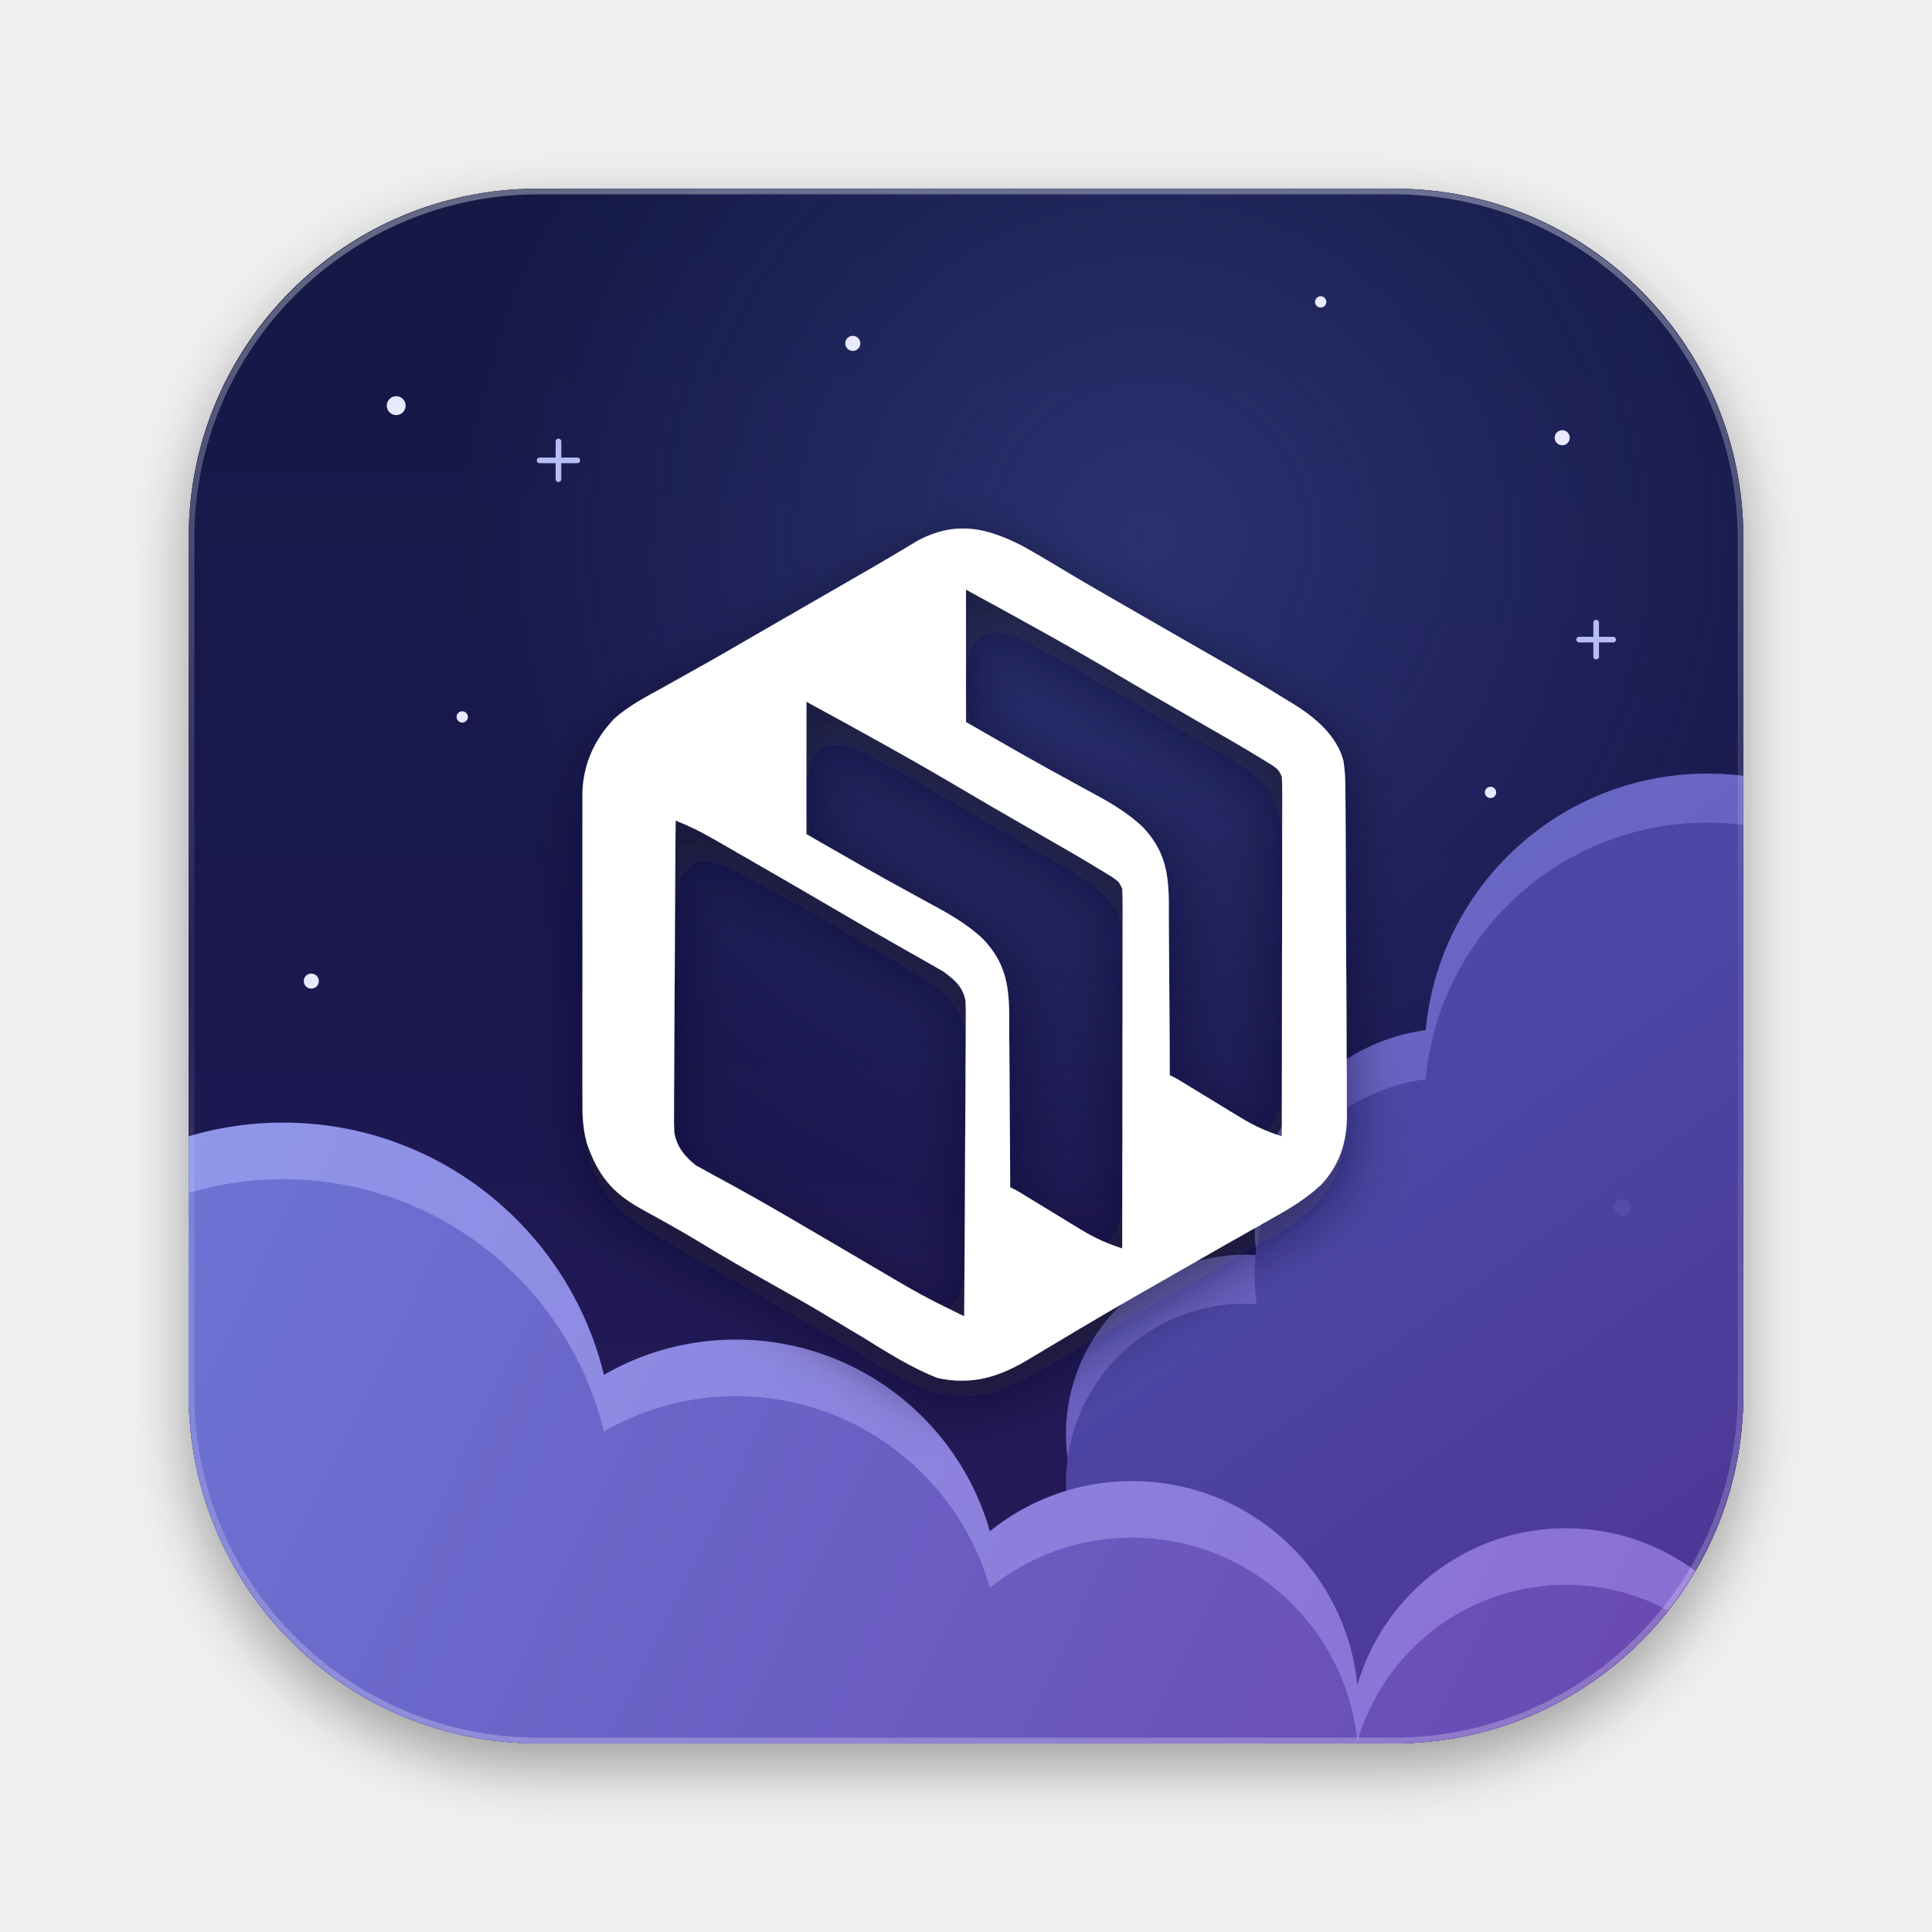
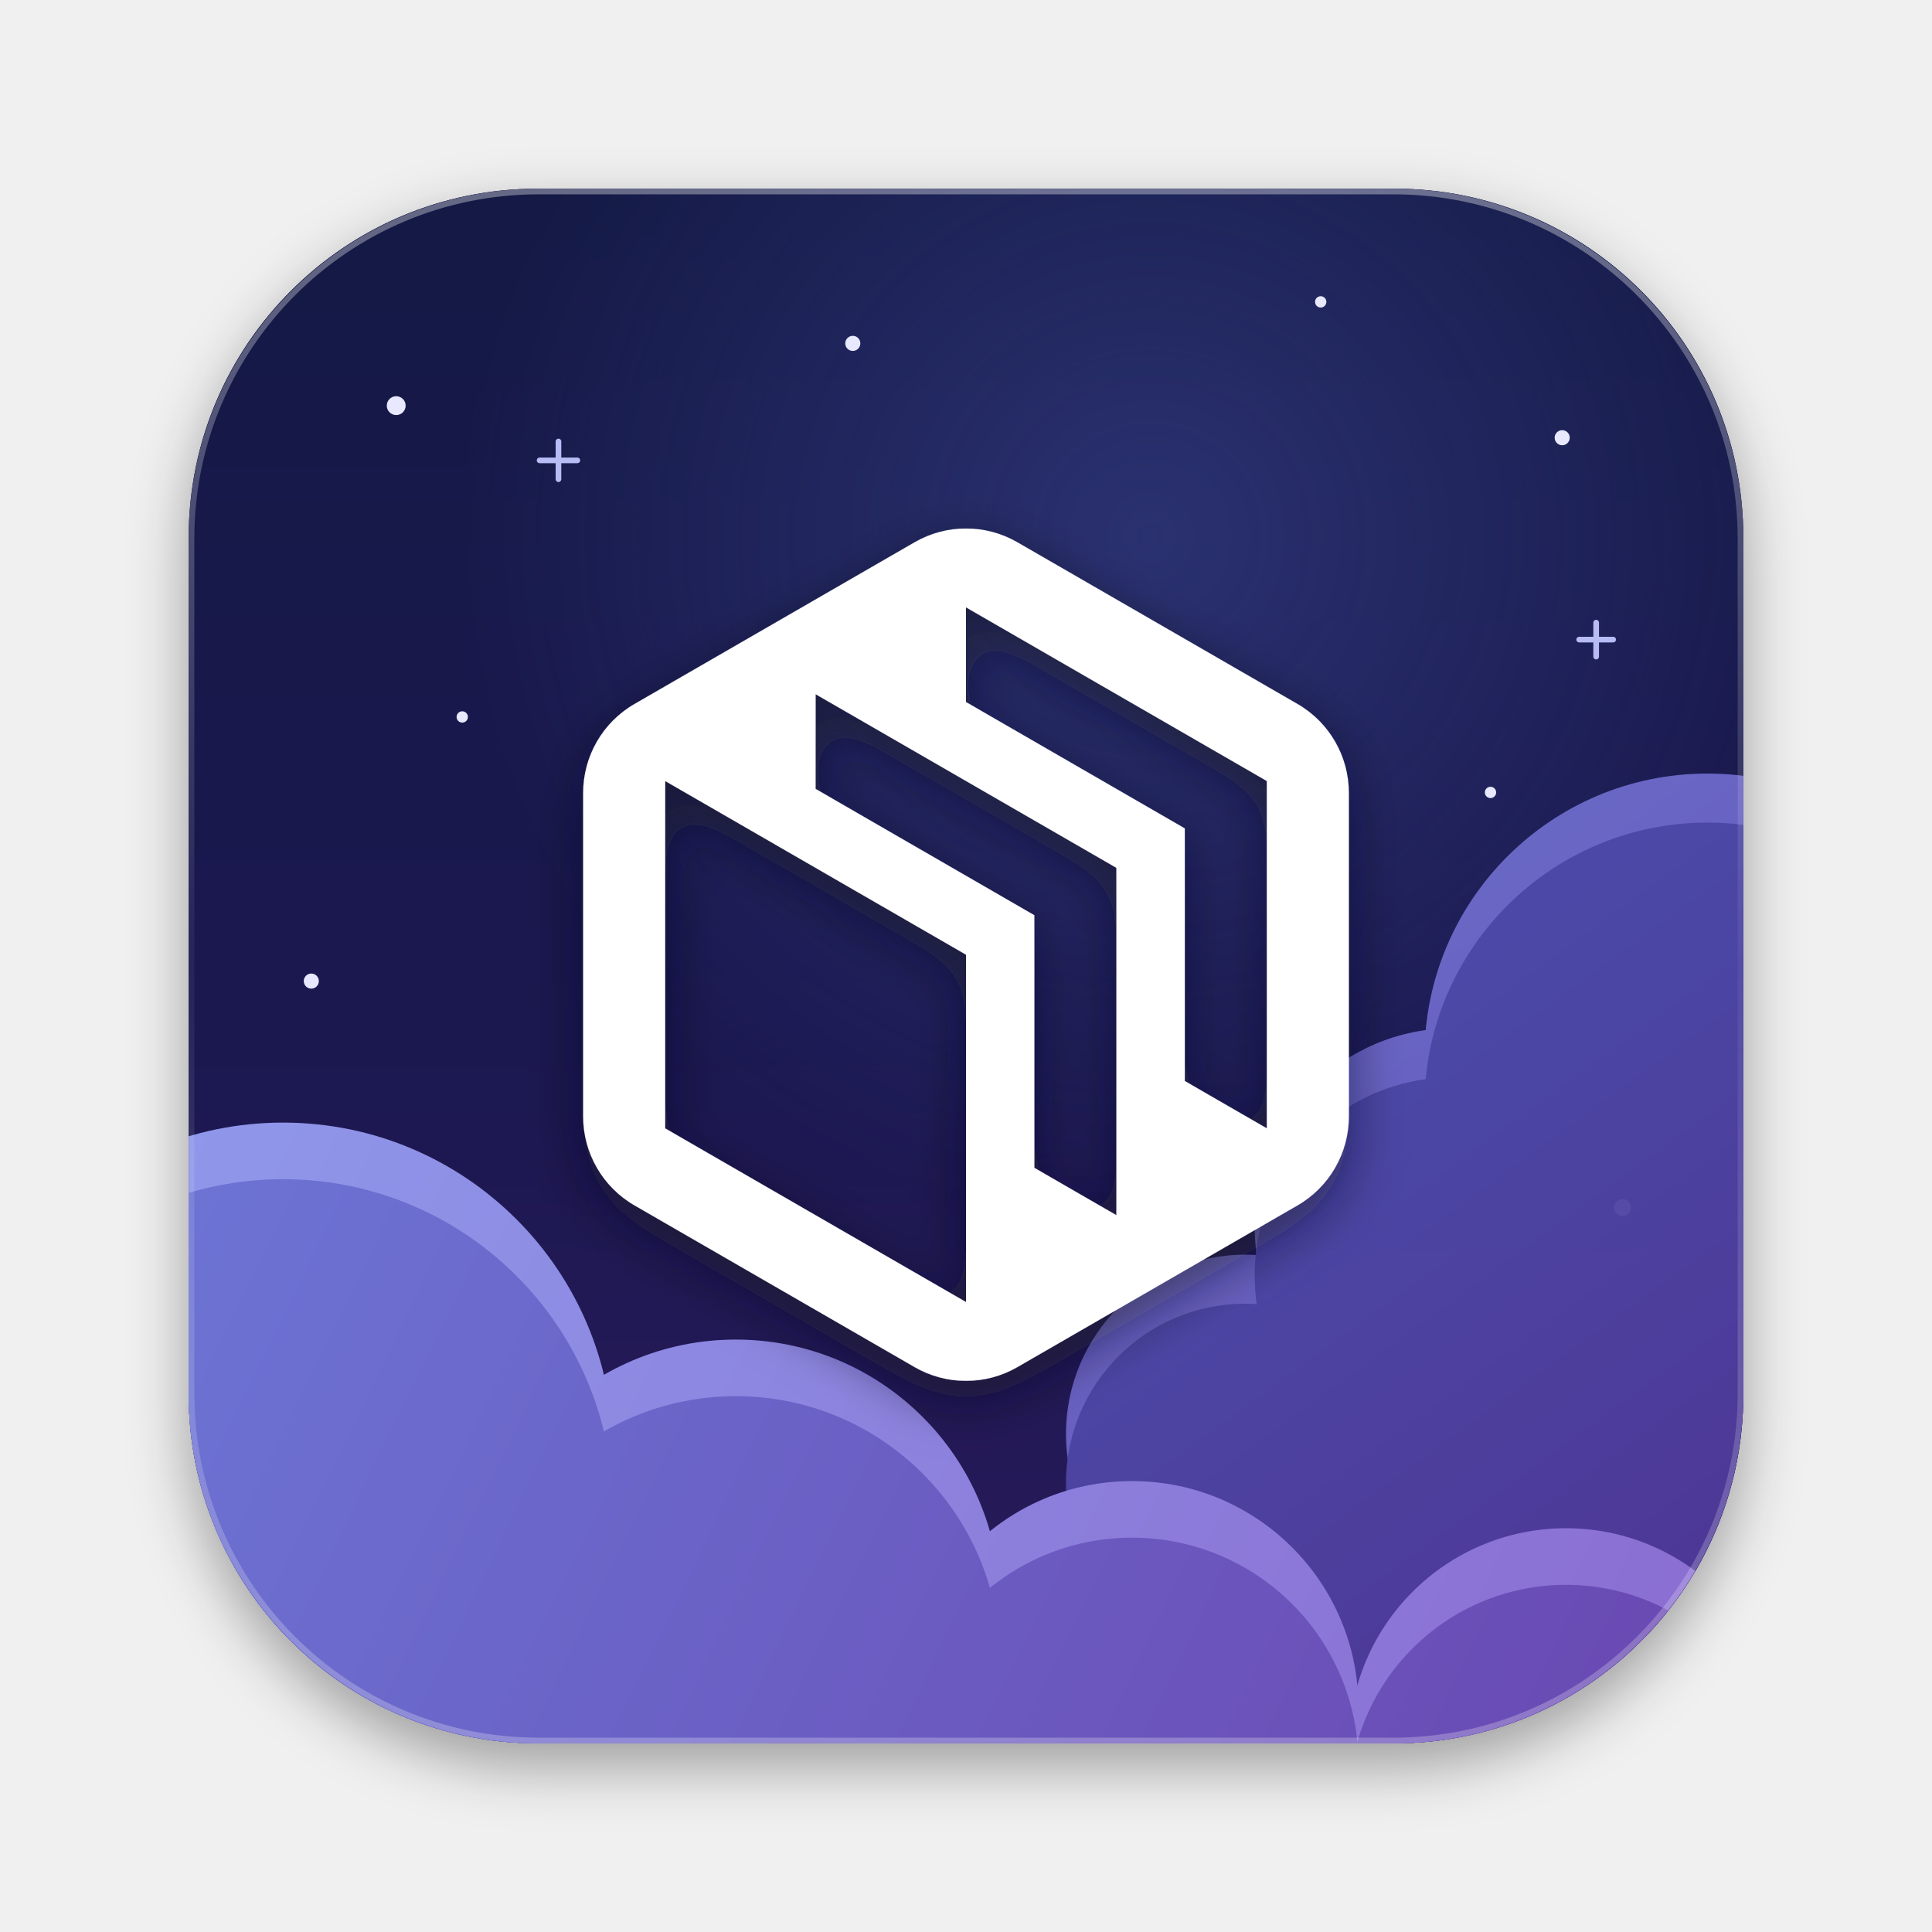
<svg xmlns="http://www.w3.org/2000/svg" width="1024" height="1024" viewBox="0 0 1024 1024">
  <defs>
    <linearGradient id="sky" x1="0" y1="0" x2="0" y2="1">
      <stop offset="0" stop-color="#141945" />
      <stop offset="0.55" stop-color="#1b1850" />
      <stop offset="1" stop-color="#2a1a5c" />
    </linearGradient>
    <radialGradient id="glow" cx="0.62" cy="0.22" r="0.45">
      <stop offset="0" stop-color="#3a4590" stop-opacity="0.55" />
      <stop offset="1" stop-color="#3a4590" stop-opacity="0" />
    </radialGradient>
    <linearGradient id="edge" x1="0" y1="0" x2="0" y2="1">
      <stop offset="0" stop-color="#ffffff" stop-opacity="0.35" />
      <stop offset="0.5" stop-color="#ffffff" stop-opacity="0.05" />
      <stop offset="1" stop-color="#ffffff" stop-opacity="0.25" />
    </linearGradient>
    <linearGradient id="frontTop" gradientUnits="userSpaceOnUse" x1="100" y1="600" x2="924" y2="1000">
      <stop offset="0" stop-color="#8f97ea" />
      <stop offset="1" stop-color="#8a6ad0" />
    </linearGradient>
    <linearGradient id="frontBody" gradientUnits="userSpaceOnUse" x1="100" y1="600" x2="924" y2="1000">
      <stop offset="0" stop-color="#6c74d4" />
      <stop offset="1" stop-color="#6a45b0" />
    </linearGradient>
    <linearGradient id="backTop" gradientUnits="userSpaceOnUse" x1="560" y1="400" x2="924" y2="900">
      <stop offset="0" stop-color="#6e77d2" />
      <stop offset="1" stop-color="#6a4fb8" />
    </linearGradient>
    <linearGradient id="backBody" gradientUnits="userSpaceOnUse" x1="560" y1="400" x2="924" y2="900">
      <stop offset="0" stop-color="#4e56b6" />
      <stop offset="1" stop-color="#4f3696" />
    </linearGradient>
    <clipPath id="tile">
      <rect x="100" y="100" width="824" height="824" rx="185" />
    </clipPath>
    <mask id="logo" maskUnits="userSpaceOnUse" x="0" y="0" width="226" height="251">
-       <path d="M129.548 5.112C133.612 7.349 137.587 9.73 141.56 12.123C147.323 15.594 153.154 18.945 158.986 22.299C160.085 22.933 161.184 23.566 162.316 24.219C168.018 27.507 173.724 30.786 179.435 34.057C198.895 45.214 198.895 45.214 207.861 50.737C208.482 51.114 209.104 51.492 209.744 51.88C215.916 55.743 222.309 61.166 224.148 68.505C224.529 70.987 224.685 73.313 224.702 75.822C224.711 76.74 224.719 77.658 224.728 78.603C224.735 80.096 224.735 80.096 224.741 81.618C224.754 83.204 224.754 83.204 224.766 84.823C224.791 88.319 224.807 91.815 224.822 95.311C224.827 96.507 224.832 97.704 224.838 98.937C224.865 105.27 224.884 111.603 224.898 117.937C224.912 123.169 224.94 128.402 224.98 133.635C225.03 139.962 225.055 146.29 225.062 152.618C225.068 155.024 225.084 157.43 225.108 159.836C225.139 163.21 225.139 166.583 225.132 169.958C225.148 170.943 225.165 171.928 225.182 172.942C225.112 180.76 223.014 187.363 217.625 193.191C213.186 197.329 208.147 200.373 202.861 203.299C201.629 203.997 201.629 203.997 200.373 204.708C198.639 205.69 196.903 206.668 195.165 207.642C190.924 210.024 186.707 212.445 182.486 214.862C180.725 215.867 178.965 216.872 177.205 217.877C154.354 230.922 154.354 230.922 131.777 244.432C123.061 249.735 114.804 252.445 104.548 250.112C96.756 247.053 89.653 242.488 82.548 238.112C81.24 237.328 79.93 236.546 78.619 235.768C76.868 234.726 75.12 233.679 73.38 232.618C67.682 229.142 61.868 225.88 56.048 222.612C48.994 218.647 41.972 214.651 35.068 210.428C31.625 208.33 28.148 206.318 24.623 204.362C23.771 203.884 22.919 203.407 22.041 202.915C20.39 201.992 18.732 201.079 17.067 200.179C8.603 195.424 4.578 190.243 1.379 181.099C0.082 176.433 -0.01 172.001 0.031 167.183C0.024 166.153 0.017 165.122 0.01 164.06C-0.008 160.689 0.004 157.319 0.017 153.948C0.014 151.586 0.011 149.224 0.006 146.862C-0 141.928 0.008 136.995 0.027 132.061C0.05 125.752 0.037 119.443 0.013 113.134C-0.002 108.263 0.003 103.392 0.013 98.521C0.016 96.195 0.013 93.869 0.003 91.543C-0.007 88.289 0.009 85.035 0.031 81.781C0.023 80.83 0.015 79.879 0.006 78.9C0.12 69.817 3.216 62.652 9.401 56.014C13.602 52.292 18.456 49.728 23.361 47.049C25.104 46.071 26.848 45.092 28.591 44.112C30.389 43.103 32.19 42.101 33.992 41.099C39.549 38.004 45.045 34.802 50.548 31.612C52.697 30.372 54.845 29.132 56.994 27.893C58.064 27.275 59.134 26.658 60.237 26.022C63.085 24.379 65.933 22.737 68.781 21.095C70.532 20.085 72.282 19.076 74.033 18.067C76.212 16.81 78.392 15.553 80.572 14.297C81.572 13.72 82.572 13.143 83.603 12.549C84.58 11.987 85.557 11.425 86.563 10.846C88.637 9.641 90.702 8.421 92.76 7.19C93.807 6.566 94.853 5.942 95.931 5.299C96.866 4.736 97.801 4.172 98.764 3.592C109.78 -2.265 118.839 -0.387 129.548 5.112Z" fill="white" />
-       <path d="M27.477 86C31.268 87.479 34.714 89.175 38.247 91.203C39.37 91.847 40.494 92.49 41.652 93.153C42.864 93.852 44.077 94.551 45.29 95.25C46.55 95.974 47.811 96.698 49.072 97.421C58.921 103.08 68.743 108.787 78.54 114.535C82.731 116.991 86.941 119.409 91.165 121.809C92.811 122.751 92.811 122.751 94.492 123.712C96.594 124.915 98.702 126.11 100.814 127.295C101.76 127.839 102.706 128.382 103.68 128.941C104.512 129.413 105.344 129.884 106.201 130.369C109.429 132.682 112.091 134.885 112.837 138.973C112.97 141.42 112.972 143.838 112.931 146.288C112.932 147.216 112.932 148.143 112.933 149.098C112.93 152.156 112.899 155.212 112.868 158.27C112.86 160.392 112.855 162.515 112.851 164.638C112.835 170.219 112.796 175.8 112.752 181.382C112.711 187.079 112.693 192.777 112.672 198.475C112.629 209.65 112.561 220.825 112.477 232C110.592 231.068 108.709 230.133 106.826 229.197C105.252 228.417 105.252 228.417 103.647 227.621C98.726 225.105 93.981 222.315 89.227 219.5C87.122 218.263 85.016 217.026 82.911 215.789C81.846 215.162 80.781 214.534 79.684 213.888C75.559 211.459 71.427 209.042 67.293 206.629C65.299 205.464 63.305 204.298 61.313 203.129C56.388 200.247 51.443 197.413 46.442 194.664C44.999 193.864 44.999 193.864 43.527 193.047C41.716 192.046 39.899 191.057 38.074 190.082C36.858 189.407 36.858 189.407 35.618 188.719C34.912 188.337 34.206 187.954 33.478 187.561C30.232 185.029 27.847 182.101 27.116 177.951C26.986 175.522 26.982 173.122 27.023 170.69C27.022 169.772 27.022 168.855 27.021 167.909C27.024 164.889 27.055 161.871 27.086 158.852C27.094 156.753 27.1 154.654 27.104 152.555C27.119 147.041 27.158 141.527 27.202 136.013C27.243 130.383 27.262 124.752 27.282 119.121C27.325 108.081 27.393 97.04 27.477 86Z" fill="black" />
-       <path d="M66 51C81.575 59.495 97.133 68.035 112.388 77.096C117.827 80.324 123.302 83.484 128.786 86.634C146.255 96.673 146.255 96.673 153.062 100.812C154.023 101.396 154.983 101.98 155.973 102.582C158 104 158 104 159 106C159.092 107.419 159.122 108.843 159.12 110.265C159.122 111.607 159.122 111.607 159.124 112.976C159.119 114.452 159.119 114.452 159.114 115.958C159.114 116.992 159.114 118.026 159.114 119.091C159.113 122.522 159.105 125.952 159.098 129.383C159.096 131.757 159.094 134.13 159.093 136.504C159.09 142.761 159.08 149.018 159.069 155.275C159.058 161.656 159.054 168.037 159.049 174.418C159.038 186.945 159.021 199.473 159 212C154.612 210.596 150.956 208.961 147.016 206.559C145.916 205.893 144.816 205.227 143.684 204.541C142.539 203.84 141.394 203.139 140.25 202.438C139.09 201.732 137.93 201.027 136.77 200.322C134.653 199.037 132.539 197.75 130.427 196.459C128.103 195.019 128.103 195.019 126 194C125.999 193.243 125.997 192.486 125.996 191.707C125.978 184.542 125.936 177.379 125.868 170.215C125.834 166.533 125.809 162.851 125.804 159.168C125.8 155.608 125.771 152.049 125.727 148.489C125.707 146.484 125.713 144.478 125.719 142.473C125.58 133.71 124.244 127.539 118.172 121.045C112.954 116.02 106.644 112.724 100.312 109.312C98.101 108.099 95.89 106.884 93.68 105.668C92.016 104.758 92.016 104.758 90.319 103.83C85.159 100.985 80.047 98.059 74.938 95.125C71.988 93.434 69.039 91.743 66 90C66 77.13 66 64.26 66 51Z" fill="black" />
-       <path d="M113 18C128.575 26.495 144.133 35.035 159.388 44.096C164.827 47.324 170.302 50.484 175.786 53.634C193.255 63.673 193.255 63.673 200.062 67.812C201.023 68.396 201.983 68.98 202.973 69.582C205 71 205 71 206 73C206.092 74.419 206.122 75.843 206.12 77.265C206.122 78.607 206.122 78.607 206.124 79.976C206.119 81.452 206.119 81.452 206.114 82.957C206.114 83.992 206.114 85.026 206.114 86.091C206.113 89.522 206.105 92.952 206.098 96.383C206.096 98.757 206.094 101.13 206.093 103.504C206.09 109.761 206.08 116.018 206.069 122.275C206.058 128.656 206.054 135.037 206.049 141.418C206.038 153.945 206.021 166.473 206 179C201.612 177.596 197.956 175.961 194.016 173.559C192.916 172.893 191.816 172.227 190.684 171.541C189.539 170.84 188.394 170.139 187.25 169.438C186.09 168.732 184.93 168.027 183.77 167.322C181.653 166.037 179.539 164.75 177.427 163.459C175.103 162.019 175.103 162.019 173 161C172.999 160.243 172.997 159.486 172.996 158.707C172.978 151.542 172.936 144.379 172.868 137.215C172.834 133.533 172.809 129.851 172.804 126.168C172.8 122.608 172.771 119.049 172.727 115.489C172.707 113.484 172.713 111.478 172.719 109.473C172.58 100.71 171.244 94.539 165.172 88.045C159.954 83.019 153.644 79.724 147.312 76.312C145.101 75.099 142.89 73.884 140.68 72.668C139.016 71.758 139.016 71.758 137.319 70.83C132.159 67.985 127.047 65.059 121.938 62.125C118.988 60.434 116.039 58.742 113 57C113 44.13 113 31.26 113 18Z" fill="black" />
+       <path d="M97.89 4.05A30.22 30.22 0 0 1 128.11 4.05L210.63 51.69A30.22 30.22 0 0 1 225.73 77.86L225.73 173.14A30.22 30.22 0 0 1 210.63 199.31L128.11 246.95A30.22 30.22 0 0 1 97.89 246.95L15.37 199.31A30.22 30.22 0 0 1 0.27 173.14L0.27 77.86A30.22 30.22 0 0 1 15.37 51.69Z" fill="white" />
+       <path d="M24.42 176.64L113 227.78L113 125.5L24.42 74.36Z" fill="black" />
+       <path d="M133.13 188.26L157.29 202.21L157.29 99.93L68.71 48.79L68.71 76.68L133.13 113.88Z" fill="black" />
+       <path d="M177.42 162.69L201.58 176.64L201.58 74.36L113 23.22L113 51.11L177.42 88.31Z" fill="black" />
    </mask>
    <filter id="lift" x="-20%" y="-20%" width="140%" height="140%">
      <feDropShadow dx="0" dy="10" stdDeviation="14" flood-color="#0a0820" flood-opacity="0.55" />
    </filter>
    <filter id="tileShadow" x="-10%" y="-10%" width="120%" height="125%">
      <feDropShadow dx="0" dy="12" stdDeviation="16" flood-color="#000" flood-opacity="0.35" />
    </filter>
  </defs>
  <rect x="100" y="100" width="824" height="824" rx="185" fill="#141945" filter="url(#tileShadow)" />
  <g clip-path="url(#tile)">
    <rect x="100" y="100" width="824" height="824" fill="url(#sky)" />
    <rect x="100" y="100" width="824" height="824" fill="url(#glow)" />
    <g fill="#e8e9ff">
      <circle cx="210" cy="215" r="5" />
      <circle cx="452" cy="182" r="4" />
      <circle cx="828" cy="232" r="4" />
      <circle cx="165" cy="520" r="4" />
      <circle cx="860" cy="640" r="4.5" />
      <circle cx="700" cy="160" r="3" />
      <circle cx="245" cy="380" r="3" />
      <circle cx="790" cy="420" r="3" />
    </g>
    <g stroke="#b8bcf5" stroke-width="3" stroke-linecap="round">
      <path d="M296 234v20M286 244h20" />
      <path d="M846 330v18M837 339h18" />
      <path d="M178 700v16M170 708h16" />
    </g>
    <g opacity="0.95">
      <g fill="url(#backTop)">
        <circle cx="905" cy="560" r="150" />
        <circle cx="770" cy="650" r="105" />
        <circle cx="660" cy="760" r="95" />
        <circle cx="820" cy="780" r="160" />
        <circle cx="960" cy="760" r="140" />
      </g>
      <g fill="url(#backBody)">
        <circle cx="905" cy="586" r="150" />
        <circle cx="770" cy="676" r="105" />
        <circle cx="660" cy="786" r="95" />
        <circle cx="820" cy="806" r="160" />
        <circle cx="960" cy="786" r="140" />
      </g>
    </g>
    <g fill="url(#frontTop)">
      <circle cx="150" cy="770" r="175" />
      <circle cx="390" cy="850" r="140" />
      <circle cx="330" cy="960" r="140" />
      <circle cx="600" cy="905" r="120" />
      <circle cx="560" cy="1000" r="140" />
      <circle cx="830" cy="925" r="115" />
      <circle cx="880" cy="1010" r="140" />
      <circle cx="100" cy="960" r="160" />
    </g>
    <g fill="url(#frontBody)">
      <circle cx="150" cy="800" r="175" />
      <circle cx="390" cy="880" r="140" />
      <circle cx="330" cy="990" r="140" />
      <circle cx="600" cy="935" r="120" />
      <circle cx="560" cy="1030" r="140" />
      <circle cx="830" cy="955" r="115" />
      <circle cx="880" cy="1040" r="140" />
      <circle cx="100" cy="990" r="160" />
    </g>
    <g filter="url(#lift)">
      <g transform="translate(308.6 280.1) scale(1.8)">
        <rect width="226" height="251" fill="#ffffff" mask="url(#logo)" />
      </g>
    </g>
  </g>
  <rect x="101.5" y="101.5" width="821" height="821" rx="184" fill="none" stroke="url(#edge)" stroke-width="3" />
</svg>
